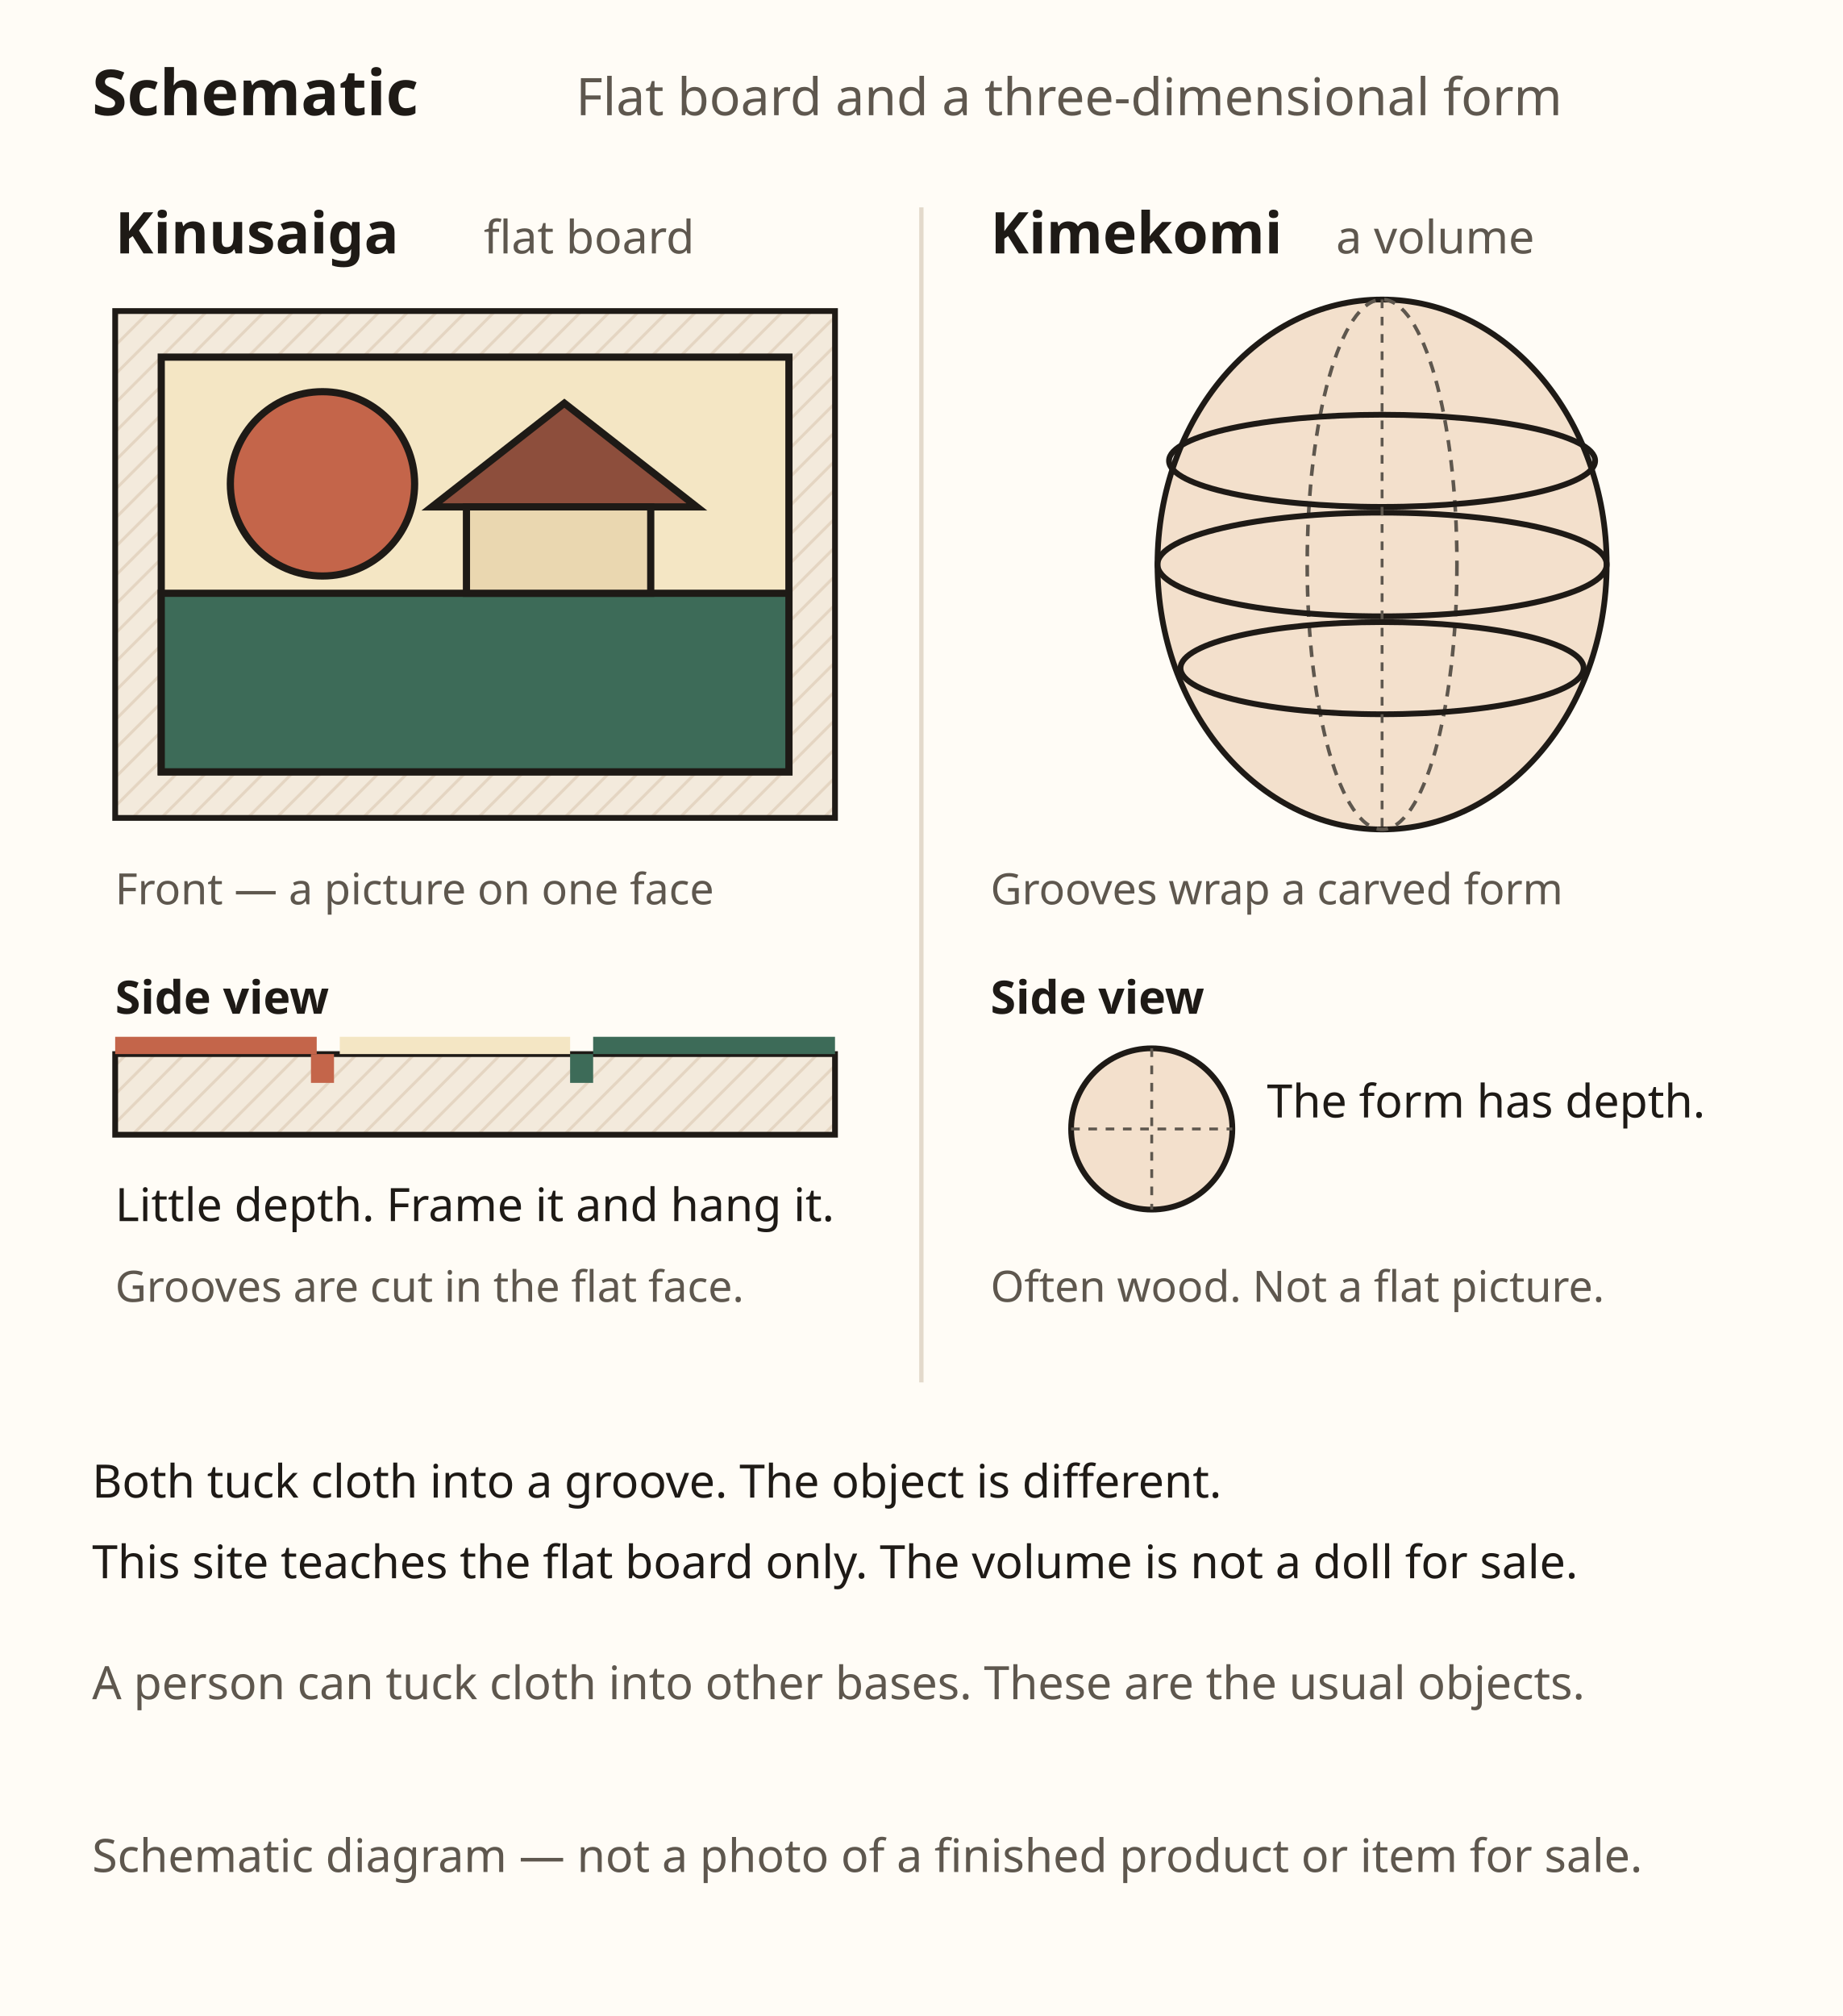
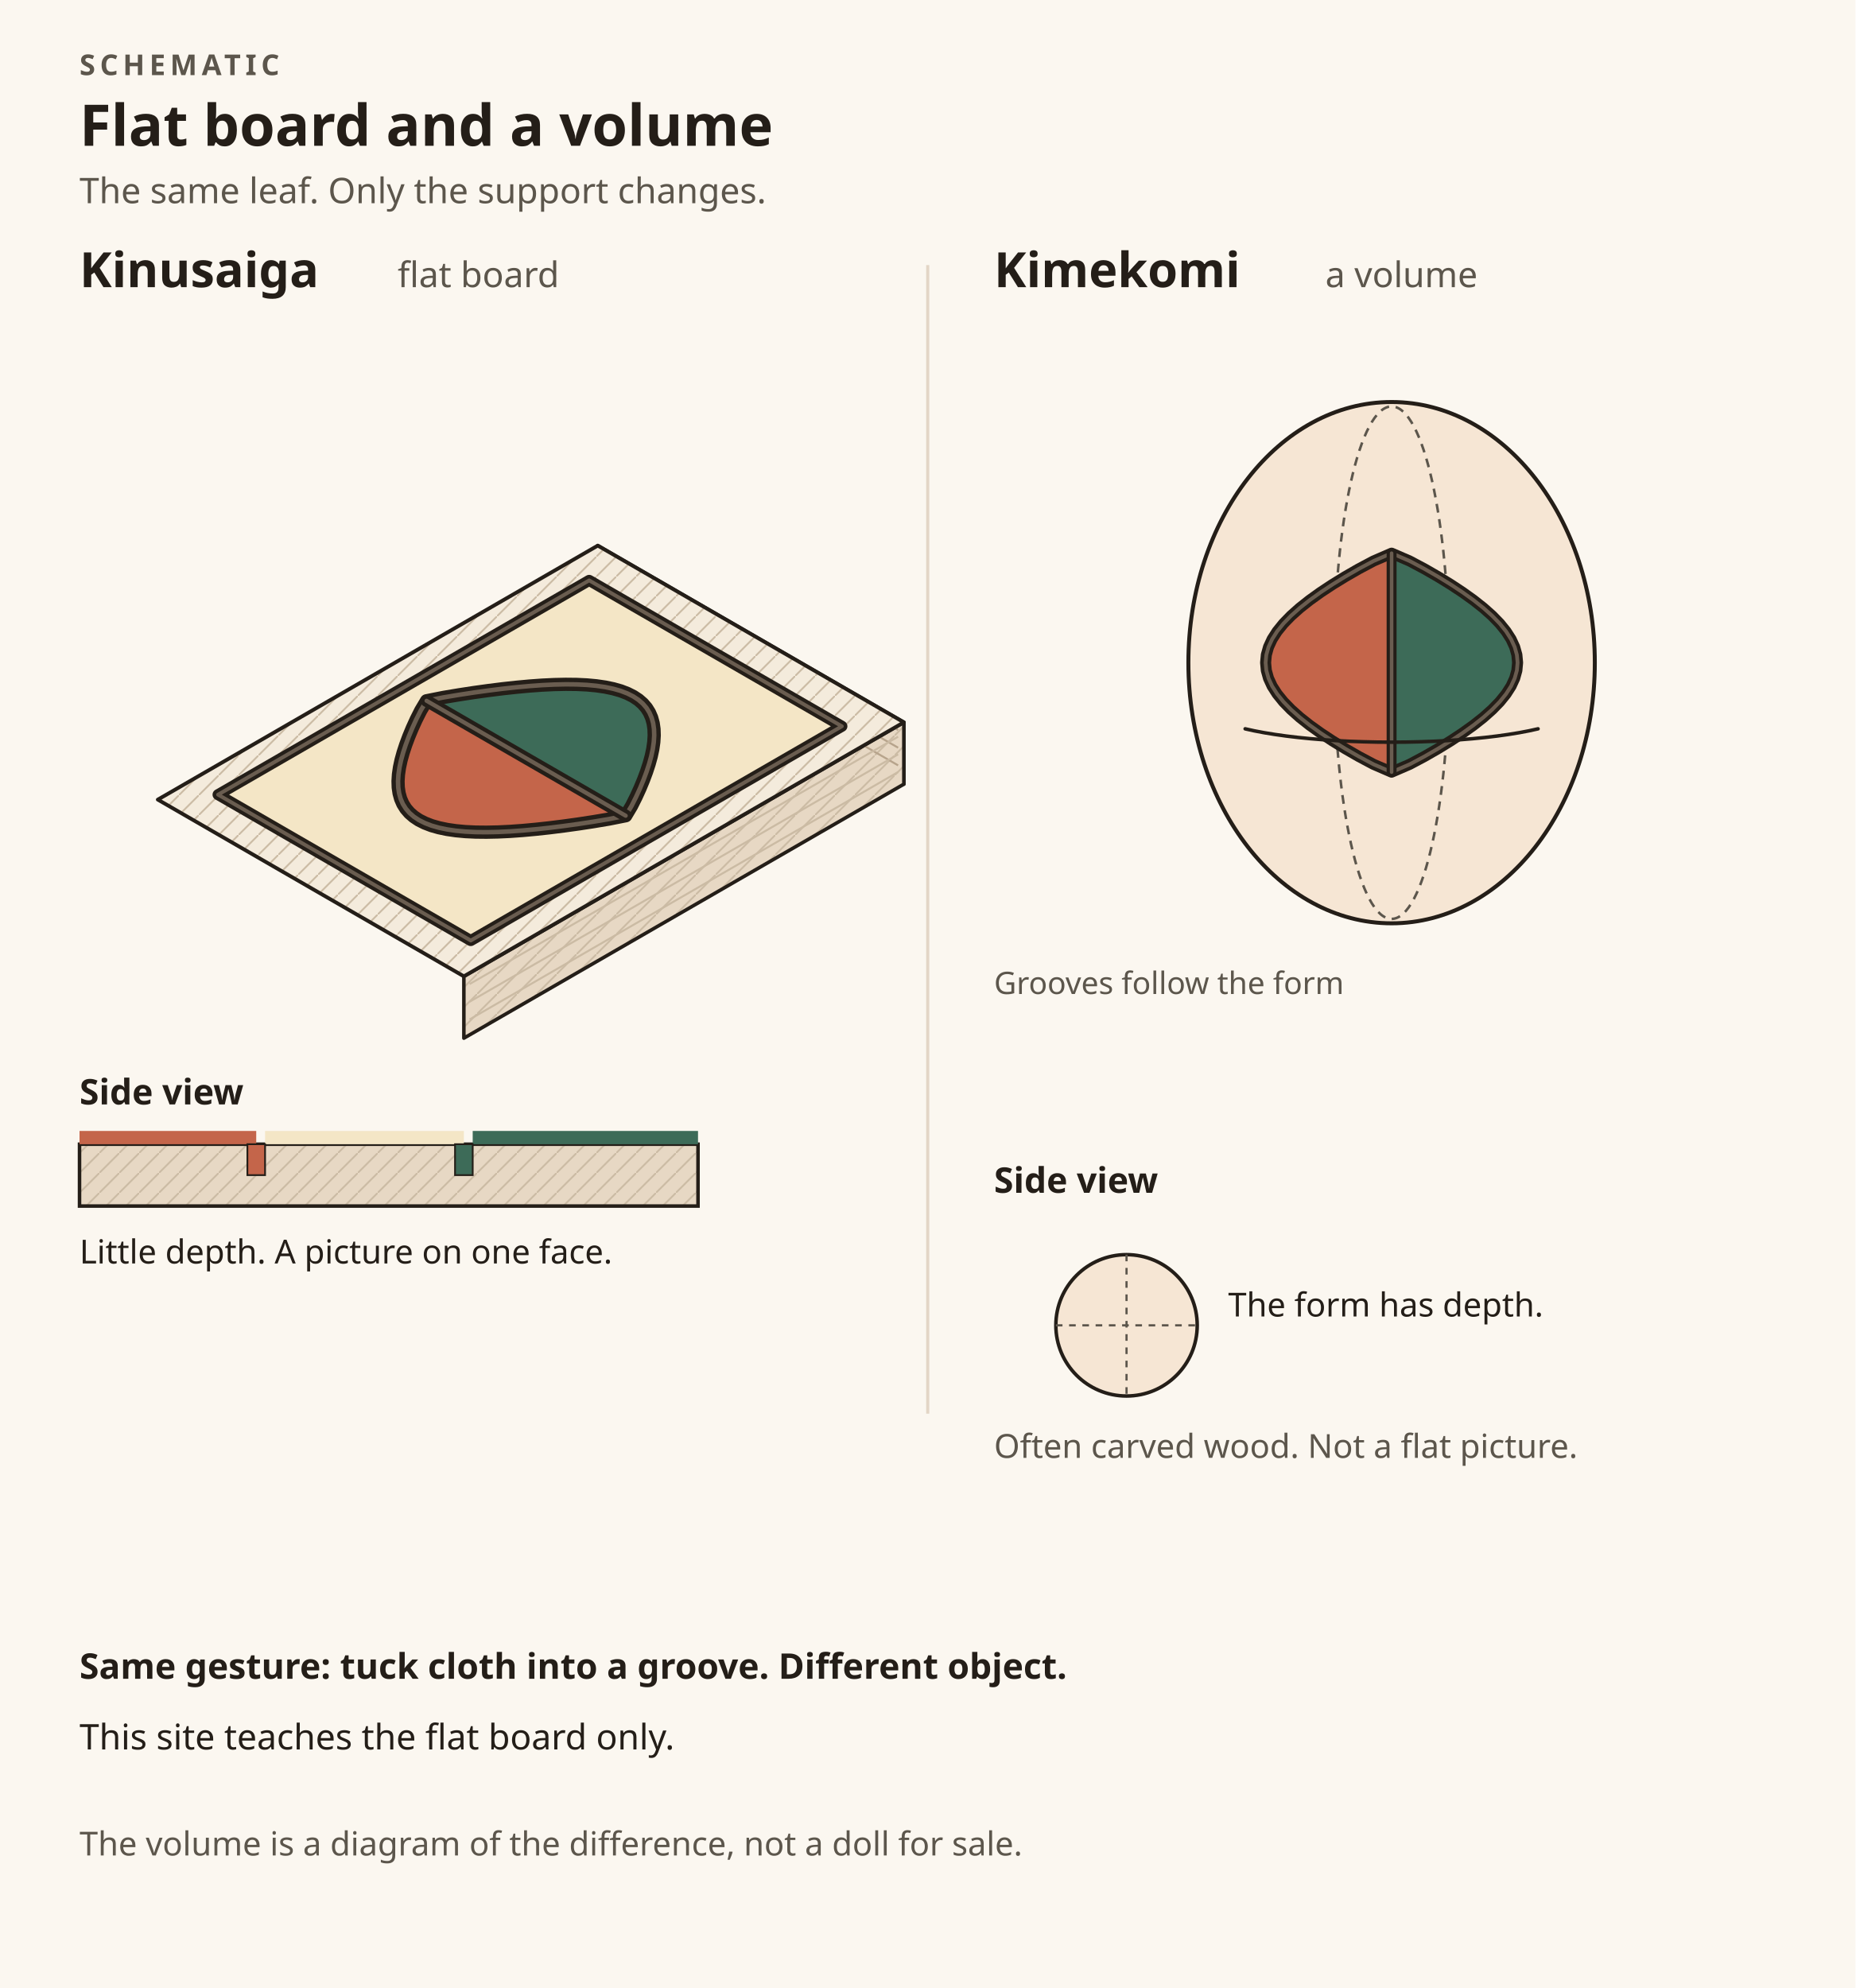
- <svg xmlns="http://www.w3.org/2000/svg" viewBox="0 0 640 700" width="640" height="700" font-family="Segoe UI, system-ui, sans-serif">
+ <svg xmlns="http://www.w3.org/2000/svg" viewBox="0 0 840 900" width="840" height="900" font-family="Segoe UI, system-ui, sans-serif">
  <defs>
-     <pattern id="foam" patternUnits="userSpaceOnUse" width="10" height="10">
-       <rect width="10" height="10" fill="#f3eadc" />
-       <path d="M-1 1 l2 -2 M0 10 L10 0 M9 11 l2 -2" stroke="#e4d5c2" stroke-width="1" />
+     <pattern id="foam" patternUnits="userSpaceOnUse" width="9" height="9">
+       <rect width="9" height="9" fill="#f4ebdc" />
+       <path d="M0 9 L9 0" stroke="#cbbba4" stroke-width="0.8" />
    </pattern>
+     <pattern id="foamSide" patternUnits="userSpaceOnUse" width="9" height="9">
+       <rect width="9" height="9" fill="#e7d8c4" />
+       <path d="M0 9 L9 0" stroke="#cbbba4" stroke-width="0.8" />
+     </pattern>
+     <pattern id="foamDark" patternUnits="userSpaceOnUse" width="9" height="9">
+       <rect width="9" height="9" fill="#d9c7b0" />
+       <path d="M0 9 L9 0" stroke="#b7a48c" stroke-width="0.8" />
+     </pattern>
+     <marker id="arr" viewBox="0 0 10 10" refX="8.2" refY="5" markerWidth="8" markerHeight="8" orient="auto">
+       <path d="M0 1.1 L9.2 5 L0 8.9 Z" fill="#241e18" />
+     </marker>
+     <marker id="arrW" viewBox="0 0 10 10" refX="8.2" refY="5" markerWidth="8" markerHeight="8" orient="auto">
+       <path d="M0 1.1 L9.2 5 L0 8.9 Z" fill="#8f3d32" />
+     </marker>
+     <marker id="arrR" viewBox="0 0 10 10" refX="8.2" refY="5" markerWidth="8" markerHeight="8" orient="auto">
+       <path d="M0 1.1 L9.2 5 L0 8.9 Z" fill="#1a4f3c" />
+     </marker>
  </defs>
-   <rect width="640" height="700" fill="#fffcf6" />
-   <text x="32" y="40" fill="#1e1a16" font-size="22" font-weight="700">Schematic</text>
-   <text x="200" y="40" fill="#5e574e" font-size="18">Flat board and a three-dimensional form</text>
-   <text x="40" y="88" fill="#1e1a16" font-size="20" font-weight="700">Kinusaiga</text>
-   <text x="168" y="88" fill="#5e574e" font-size="16">flat board</text>
-   <rect x="40" y="108" width="250" height="176" fill="url(#foam)" stroke="#1e1a16" stroke-width="2" />
-   <rect x="56" y="124" width="218" height="144" fill="#f4e6c4" stroke="#1e1a16" stroke-width="2.5" />
-   <rect x="56" y="206" width="218" height="62" fill="#3d6b58" stroke="#1e1a16" stroke-width="2.5" />
-   <circle cx="112" cy="168" r="32" fill="#c4654a" stroke="#1e1a16" stroke-width="2.5" />
-   <polygon points="150,176 196,140 242,176" fill="#8d4e3c" stroke="#1e1a16" stroke-width="2.5" />
-   <rect x="162" y="176" width="64" height="30" fill="#ead7b0" stroke="#1e1a16" stroke-width="2.5" />
-   <text x="40" y="314" fill="#5e574e" font-size="15">Front — a picture on one face</text>
-   <text x="40" y="352" fill="#1e1a16" font-size="16" font-weight="700">Side view</text>
-   <rect x="40" y="366" width="250" height="28" fill="url(#foam)" stroke="#1e1a16" stroke-width="2" />
-   <rect x="40" y="360" width="70" height="6" fill="#c4654a" />
-   <rect x="118" y="360" width="80" height="6" fill="#f4e6c4" />
-   <rect x="206" y="360" width="84" height="6" fill="#3d6b58" />
-   <rect x="108" y="366" width="8" height="10" fill="#c4654a" />
-   <rect x="198" y="366" width="8" height="10" fill="#3d6b58" />
-   <text x="40" y="424" fill="#1e1a16" font-size="16">Little depth. Frame it and hang it.</text>
-   <text x="40" y="452" fill="#5e574e" font-size="15">Grooves are cut in the flat face.</text>
-   <line x1="320" y1="72" x2="320" y2="480" stroke="#e3d9cb" stroke-width="1.5" />
-   <text x="344" y="88" fill="#1e1a16" font-size="20" font-weight="700">Kimekomi</text>
-   <text x="464" y="88" fill="#5e574e" font-size="16">a volume</text>
-   <ellipse cx="480" cy="196" rx="78" ry="92" fill="#f3e0cc" stroke="#1e1a16" stroke-width="2" />
-   <ellipse cx="480" cy="196" rx="26" ry="92" fill="none" stroke="#5e574e" stroke-width="1.25" stroke-dasharray="4 3" />
-   <ellipse cx="480" cy="160" rx="74" ry="16" fill="none" stroke="#1e1a16" stroke-width="2" />
-   <ellipse cx="480" cy="196" rx="78" ry="18" fill="none" stroke="#1e1a16" stroke-width="2" />
-   <ellipse cx="480" cy="232" rx="70" ry="16" fill="none" stroke="#1e1a16" stroke-width="2" />
-   <line x1="480" y1="104" x2="480" y2="288" stroke="#5e574e" stroke-width="1" stroke-dasharray="3 3" />
-   <text x="344" y="314" fill="#5e574e" font-size="15">Grooves wrap a carved form</text>
-   <text x="344" y="352" fill="#1e1a16" font-size="16" font-weight="700">Side view</text>
-   <circle cx="400" cy="392" r="28" fill="#f3e0cc" stroke="#1e1a16" stroke-width="2" />
-   <line x1="372" y1="392" x2="428" y2="392" stroke="#5e574e" stroke-width="1" stroke-dasharray="3 3" />
-   <line x1="400" y1="364" x2="400" y2="420" stroke="#5e574e" stroke-width="1" stroke-dasharray="3 3" />
-   <text x="440" y="388" fill="#1e1a16" font-size="16">The form has depth.</text>
-   <text x="344" y="452" fill="#5e574e" font-size="15">Often wood. Not a flat picture.</text>
-   <text x="32" y="520" fill="#1e1a16" font-size="16">Both tuck cloth into a groove. The object is different.</text>
-   <text x="32" y="548" fill="#1e1a16" font-size="16">This site teaches the flat board only. The volume is not a doll for sale.</text>
-   <text x="32" y="590" fill="#5e574e" font-size="16">A person can tuck cloth into other bases. These are the usual objects.</text>
-   <text x="32" y="650" fill="#5e574e" font-size="16">Schematic diagram — not a photo of a finished product or item for sale.</text>
+   <rect width="840" height="900" fill="#fbf7f0" />
+   <text x="36" y="34" fill="#5c564c" font-size="13" font-weight="700" letter-spacing="0.16em">SCHEMATIC</text>
+   <text x="36" y="66" fill="#241e18" font-size="26" font-weight="700">Flat board and a volume</text>
+   <text x="36" y="92" fill="#5c564c" font-size="16">The same leaf. Only the support changes.</text>
+   <text x="36.0" y="130.0" fill="#241e18" font-size="22" font-weight="700" text-anchor="start">Kinusaiga</text>
+   <text x="180.0" y="130.0" fill="#5c564c" font-size="16" font-weight="500" text-anchor="start">flat board</text>
+   <text x="450.0" y="130.0" fill="#241e18" font-size="22" font-weight="700" text-anchor="start">Kimekomi</text>
+   <text x="600.0" y="130.0" fill="#5c564c" font-size="16" font-weight="500" text-anchor="start">a volume</text>
+   <line x1="420.00" y1="120.00" x2="420.00" y2="640.00" stroke="#e3d6c6" stroke-width="1.4" fill="none" />
+   <polygon points="409.19,355.00 270.62,275.00 270.62,247.00 409.19,327.00" fill="url(#foamDark)" stroke="#241e18" stroke-width="1.6" stroke-linejoin="round" />
+   <polygon points="210.00,470.00 409.19,355.00 409.19,327.00 210.00,442.00" fill="url(#foamSide)" stroke="#241e18" stroke-width="1.6" stroke-linejoin="round" />
+   <line x1="212.60" y1="461.50" x2="406.59" y2="349.50" stroke="#cbbba4" stroke-width="0.9" fill="none" />
+   <line x1="406.59" y1="346.50" x2="273.22" y2="269.50" stroke="#b7a48c" stroke-width="0.9" fill="none" />
+   <line x1="212.60" y1="453.50" x2="406.59" y2="341.50" stroke="#cbbba4" stroke-width="0.9" fill="none" />
+   <line x1="406.59" y1="338.50" x2="273.22" y2="261.50" stroke="#b7a48c" stroke-width="0.9" fill="none" />
+   <line x1="212.60" y1="445.50" x2="406.59" y2="333.50" stroke="#cbbba4" stroke-width="0.9" fill="none" />
+   <line x1="406.59" y1="330.50" x2="273.22" y2="253.50" stroke="#b7a48c" stroke-width="0.9" fill="none" />
+   <polygon points="210.00,442.00 409.19,327.00 270.62,247.00 71.44,362.00" fill="url(#foam)" stroke="#241e18" stroke-width="1.7" stroke-linejoin="round" />
+   <polygon points="213.12,425.80 381.13,328.80 266.72,262.75 98.72,359.75" fill="#f4e6c6" stroke="#241e18" stroke-width="1.2" stroke-linejoin="round" />
+   <polygon points="283.27,369.30 275.62,370.82 268.57,372.00 261.77,373.04 255.18,373.95 248.79,374.75 242.61,375.42 236.65,375.97 230.94,376.38 225.47,376.64 220.27,376.75 215.35,376.70 210.73,376.48 206.41,376.08 202.41,375.50 198.73,374.73 195.38,373.78 192.37,372.62 189.69,371.28 187.36,369.73 185.36,367.99 183.70,366.06 182.37,363.93 181.37,361.62 180.68,359.13 180.29,356.46 180.20,353.62 180.39,350.62 180.85,347.46 181.56,344.16 182.51,340.72 183.68,337.16 185.06,333.47 186.64,329.66 188.43,325.73 190.48,321.66 193.11,317.25 193.11,317.25 195.62,318.70 198.12,320.14 200.63,321.59 203.13,323.03 205.63,324.48 208.14,325.93 210.64,327.37 213.15,328.82 215.65,330.26 218.16,331.71 220.66,333.15 223.16,334.60 225.67,336.05 228.17,337.49 230.68,338.94 233.18,340.38 235.68,341.83 238.19,343.28 240.69,344.72 243.20,346.17 245.70,347.61 248.21,349.06 250.71,350.50 253.21,351.95 255.72,353.40 258.22,354.84 260.73,356.29 263.23,357.73 265.74,359.18 268.24,360.62 270.74,362.07 273.25,363.52 275.75,364.96 278.26,366.41 280.76,367.85 283.27,369.30" fill="#c4654a" stroke="#241e18" stroke-width="1.1" stroke-linejoin="round" />
+   <polygon points="283.27,369.30 285.90,364.89 287.94,360.82 289.74,356.89 291.32,353.08 292.70,349.39 293.87,345.83 294.82,342.39 295.53,339.09 295.98,335.93 296.17,332.93 296.08,330.09 295.70,327.42 295.01,324.93 294.01,322.62 292.68,320.49 291.02,318.56 289.02,316.82 286.69,315.28 284.01,313.93 281.00,312.77 277.65,311.82 273.97,311.05 269.97,310.47 265.65,310.07 261.03,309.85 256.11,309.80 250.91,309.91 245.44,310.17 239.72,310.58 233.77,311.13 227.59,311.80 221.20,312.60 214.61,313.51 207.81,314.55 200.75,315.73 193.11,317.25 193.11,317.25 195.62,318.70 198.12,320.14 200.63,321.59 203.13,323.03 205.63,324.48 208.14,325.93 210.64,327.37 213.15,328.82 215.65,330.26 218.16,331.71 220.66,333.15 223.16,334.60 225.67,336.05 228.17,337.49 230.68,338.94 233.18,340.38 235.68,341.83 238.19,343.28 240.69,344.72 243.20,346.17 245.70,347.61 248.21,349.06 250.71,350.50 253.21,351.95 255.72,353.40 258.22,354.84 260.73,356.29 263.23,357.73 265.74,359.18 268.24,360.62 270.74,362.07 273.25,363.52 275.75,364.96 278.26,366.41 280.76,367.85 283.27,369.30" fill="#3d6b58" stroke="#241e18" stroke-width="1.1" stroke-linejoin="round" />
+   <path d="M 283.27 369.30 L 275.62 370.82 L 268.57 372.00 L 261.77 373.04 L 255.18 373.95 L 248.79 374.75 L 242.61 375.42 L 236.65 375.97 L 230.94 376.38 L 225.47 376.64 L 220.27 376.75 L 215.35 376.70 L 210.73 376.48 L 206.41 376.08 L 202.41 375.50 L 198.73 374.73 L 195.38 373.78 L 192.37 372.62 L 189.69 371.28 L 187.36 369.73 L 185.36 367.99 L 183.70 366.06 L 182.37 363.93 L 181.37 361.62 L 180.68 359.13 L 180.29 356.46 L 180.20 353.62 L 180.39 350.62 L 180.85 347.46 L 181.56 344.16 L 182.51 340.72 L 183.68 337.16 L 185.06 333.47 L 186.64 329.66 L 188.43 325.73 L 190.48 321.66 L 193.11 317.25 L 193.11 317.25 L 200.75 315.73 L 207.81 314.55 L 214.61 313.51 L 221.20 312.60 L 227.59 311.80 L 233.77 311.13 L 239.72 310.58 L 245.44 310.17 L 250.91 309.91 L 256.11 309.80 L 261.03 309.85 L 265.65 310.07 L 269.97 310.47 L 273.97 311.05 L 277.65 311.82 L 281.00 312.77 L 284.01 313.93 L 286.69 315.28 L 289.02 316.82 L 291.02 318.56 L 292.68 320.49 L 294.01 322.62 L 295.01 324.93 L 295.70 327.42 L 296.08 330.09 L 296.17 332.93 L 295.98 335.93 L 295.53 339.09 L 294.82 342.39 L 293.87 345.83 L 292.70 349.39 L 291.32 353.08 L 289.74 356.89 L 287.94 360.82 L 285.90 364.89 L 283.27 369.30" fill="none" stroke="#241e18" stroke-width="6" stroke-linecap="round" stroke-linejoin="round" />
+   <path d="M 283.27 369.30 L 275.62 370.82 L 268.57 372.00 L 261.77 373.04 L 255.18 373.95 L 248.79 374.75 L 242.61 375.42 L 236.65 375.97 L 230.94 376.38 L 225.47 376.64 L 220.27 376.75 L 215.35 376.70 L 210.73 376.48 L 206.41 376.08 L 202.41 375.50 L 198.73 374.73 L 195.38 373.78 L 192.37 372.62 L 189.69 371.28 L 187.36 369.73 L 185.36 367.99 L 183.70 366.06 L 182.37 363.93 L 181.37 361.62 L 180.68 359.13 L 180.29 356.46 L 180.20 353.62 L 180.39 350.62 L 180.85 347.46 L 181.56 344.16 L 182.51 340.72 L 183.68 337.16 L 185.06 333.47 L 186.64 329.66 L 188.43 325.73 L 190.48 321.66 L 193.11 317.25 L 193.11 317.25 L 200.75 315.73 L 207.81 314.55 L 214.61 313.51 L 221.20 312.60 L 227.59 311.80 L 233.77 311.13 L 239.72 310.58 L 245.44 310.17 L 250.91 309.91 L 256.11 309.80 L 261.03 309.85 L 265.65 310.07 L 269.97 310.47 L 273.97 311.05 L 277.65 311.82 L 281.00 312.77 L 284.01 313.93 L 286.69 315.28 L 289.02 316.82 L 291.02 318.56 L 292.68 320.49 L 294.01 322.62 L 295.01 324.93 L 295.70 327.42 L 296.08 330.09 L 296.17 332.93 L 295.98 335.93 L 295.53 339.09 L 294.82 342.39 L 293.87 345.83 L 292.70 349.39 L 291.32 353.08 L 289.74 356.89 L 287.94 360.82 L 285.90 364.89 L 283.27 369.30" fill="none" stroke="#6a5d50" stroke-width="2.04" stroke-linecap="round" stroke-linejoin="round" />
+   <path d="M 283.27 369.30 L 280.76 367.85 L 278.26 366.41 L 275.75 364.96 L 273.25 363.52 L 270.74 362.07 L 268.24 360.62 L 265.74 359.18 L 263.23 357.73 L 260.73 356.29 L 258.22 354.84 L 255.72 353.40 L 253.21 351.95 L 250.71 350.50 L 248.21 349.06 L 245.70 347.61 L 243.20 346.17 L 240.69 344.72 L 238.19 343.28 L 235.68 341.83 L 233.18 340.38 L 230.68 338.94 L 228.17 337.49 L 225.67 336.05 L 223.16 334.60 L 220.66 333.15 L 218.16 331.71 L 215.65 330.26 L 213.15 328.82 L 210.64 327.37 L 208.14 325.93 L 205.63 324.48 L 203.13 323.03 L 200.63 321.59 L 198.12 320.14 L 195.62 318.70 L 193.11 317.25" fill="none" stroke="#241e18" stroke-width="5.5" stroke-linecap="round" stroke-linejoin="round" />
+   <path d="M 283.27 369.30 L 280.76 367.85 L 278.26 366.41 L 275.75 364.96 L 273.25 363.52 L 270.74 362.07 L 268.24 360.62 L 265.74 359.18 L 263.23 357.73 L 260.73 356.29 L 258.22 354.84 L 255.72 353.40 L 253.21 351.95 L 250.71 350.50 L 248.21 349.06 L 245.70 347.61 L 243.20 346.17 L 240.69 344.72 L 238.19 343.28 L 235.68 341.83 L 233.18 340.38 L 230.68 338.94 L 228.17 337.49 L 225.67 336.05 L 223.16 334.60 L 220.66 333.15 L 218.16 331.71 L 215.65 330.26 L 213.15 328.82 L 210.64 327.37 L 208.14 325.93 L 205.63 324.48 L 203.13 323.03 L 200.63 321.59 L 198.12 320.14 L 195.62 318.70 L 193.11 317.25" fill="none" stroke="#6a5d50" stroke-width="1.87" stroke-linecap="round" stroke-linejoin="round" />
+   <path d="M 213.12 425.80 L 381.13 328.80 L 266.72 262.75 L 98.72 359.75 L 213.12 425.80" fill="none" stroke="#241e18" stroke-width="5" stroke-linecap="round" stroke-linejoin="round" />
+   <path d="M 213.12 425.80 L 381.13 328.80 L 266.72 262.75 L 98.72 359.75 L 213.12 425.80" fill="none" stroke="#6a5d50" stroke-width="1.7" stroke-linecap="round" stroke-linejoin="round" />
+   <text x="36.0" y="500.0" fill="#241e18" font-size="16" font-weight="700" text-anchor="start">Side view</text>
+   <rect x="36.00" y="518.00" width="280.00" height="28.00" rx="0" fill="url(#foamSide)" stroke="#241e18" stroke-width="1.6" />
+   <rect x="36.00" y="512.00" width="80.00" height="6.00" rx="0" fill="#c4654a" stroke="none" stroke-width="0" />
+   <rect x="120.00" y="512.00" width="90.00" height="6.00" rx="0" fill="#f4e6c6" stroke="none" stroke-width="0" />
+   <rect x="214.00" y="512.00" width="102.00" height="6.00" rx="0" fill="#3d6b58" stroke="none" stroke-width="0" />
+   <rect x="112.00" y="518.00" width="8.00" height="14.00" rx="0" fill="#c4654a" stroke="#241e18" stroke-width="0.8" />
+   <rect x="206.00" y="518.00" width="8.00" height="14.00" rx="0" fill="#3d6b58" stroke="#241e18" stroke-width="0.8" />
+   <text x="36.0" y="572.0" fill="#241e18" font-size="15" font-weight="500" text-anchor="start">Little depth. A picture on one face.</text>
+   <ellipse cx="630" cy="300" rx="92" ry="118" fill="#f6e6d4" stroke="#241e18" stroke-width="1.8" />
+   <ellipse cx="630" cy="300" rx="26" ry="116" fill="none" stroke="#5c564c" stroke-width="1.15" stroke-dasharray="4 3" />
+   <polygon points="630.00,349.56 621.83,346.02 615.16,342.48 609.00,338.94 603.24,335.40 597.88,331.86 592.94,328.32 588.46,324.78 584.48,321.24 581.04,317.70 578.18,314.16 575.91,310.62 574.28,307.08 573.29,303.54 572.96,300.00 573.29,296.46 574.28,292.92 575.91,289.38 578.18,285.84 581.04,282.30 584.48,278.76 588.46,275.22 592.94,271.68 597.88,268.14 603.24,264.60 609.00,261.06 615.16,257.52 621.83,253.98 630.00,250.44 630.00,250.44 630.00,253.98 630.00,257.52 630.00,261.06 630.00,264.60 630.00,268.14 630.00,271.68 630.00,275.22 630.00,278.76 630.00,282.30 630.00,285.84 630.00,289.38 630.00,292.92 630.00,296.46 630.00,300.00 630.00,303.54 630.00,307.08 630.00,310.62 630.00,314.16 630.00,317.70 630.00,321.24 630.00,324.78 630.00,328.32 630.00,331.86 630.00,335.40 630.00,338.94 630.00,342.48 630.00,346.02 630.00,349.56" fill="#c4654a" stroke="#241e18" stroke-width="1.1" stroke-linejoin="round" />
+   <polygon points="630.00,349.56 638.17,346.02 644.84,342.48 651.00,338.94 656.76,335.40 662.12,331.86 667.06,328.32 671.54,324.78 675.52,321.24 678.96,317.70 681.82,314.16 684.09,310.62 685.72,307.08 686.71,303.54 687.04,300.00 686.71,296.46 685.72,292.92 684.09,289.38 681.82,285.84 678.96,282.30 675.52,278.76 671.54,275.22 667.06,271.68 662.12,268.14 656.76,264.60 651.00,261.06 644.84,257.52 638.17,253.98 630.00,250.44 630.00,250.44 630.00,253.98 630.00,257.52 630.00,261.06 630.00,264.60 630.00,268.14 630.00,271.68 630.00,275.22 630.00,278.76 630.00,282.30 630.00,285.84 630.00,289.38 630.00,292.92 630.00,296.46 630.00,300.00 630.00,303.54 630.00,307.08 630.00,310.62 630.00,314.16 630.00,317.70 630.00,321.24 630.00,324.78 630.00,328.32 630.00,331.86 630.00,335.40 630.00,338.94 630.00,342.48 630.00,346.02 630.00,349.56" fill="#3d6b58" stroke="#241e18" stroke-width="1.1" stroke-linejoin="round" />
+   <path d="M 630.00 349.56 L 621.83 346.02 L 615.16 342.48 L 609.00 338.94 L 603.24 335.40 L 597.88 331.86 L 592.94 328.32 L 588.46 324.78 L 584.48 321.24 L 581.04 317.70 L 578.18 314.16 L 575.91 310.62 L 574.28 307.08 L 573.29 303.54 L 572.96 300.00 L 573.29 296.46 L 574.28 292.92 L 575.91 289.38 L 578.18 285.84 L 581.04 282.30 L 584.48 278.76 L 588.46 275.22 L 592.94 271.68 L 597.88 268.14 L 603.24 264.60 L 609.00 261.06 L 615.16 257.52 L 621.83 253.98 L 630.00 250.44 L 630.00 250.44 L 638.17 253.98 L 644.84 257.52 L 651.00 261.06 L 656.76 264.60 L 662.12 268.14 L 667.06 271.68 L 671.54 275.22 L 675.52 278.76 L 678.96 282.30 L 681.82 285.84 L 684.09 289.38 L 685.72 292.92 L 686.71 296.46 L 687.04 300.00 L 686.71 303.54 L 685.72 307.08 L 684.09 310.62 L 681.82 314.16 L 678.96 317.70 L 675.52 321.24 L 671.54 324.78 L 667.06 328.32 L 662.12 331.86 L 656.76 335.40 L 651.00 338.94 L 644.84 342.48 L 638.17 346.02 L 630.00 349.56" fill="none" stroke="#241e18" stroke-width="5" stroke-linecap="round" stroke-linejoin="round" />
+   <path d="M 630.00 349.56 L 621.83 346.02 L 615.16 342.48 L 609.00 338.94 L 603.24 335.40 L 597.88 331.86 L 592.94 328.32 L 588.46 324.78 L 584.48 321.24 L 581.04 317.70 L 578.18 314.16 L 575.91 310.62 L 574.28 307.08 L 573.29 303.54 L 572.96 300.00 L 573.29 296.46 L 574.28 292.92 L 575.91 289.38 L 578.18 285.84 L 581.04 282.30 L 584.48 278.76 L 588.46 275.22 L 592.94 271.68 L 597.88 268.14 L 603.24 264.60 L 609.00 261.06 L 615.16 257.52 L 621.83 253.98 L 630.00 250.44 L 630.00 250.44 L 638.17 253.98 L 644.84 257.52 L 651.00 261.06 L 656.76 264.60 L 662.12 268.14 L 667.06 271.68 L 671.54 275.22 L 675.52 278.76 L 678.96 282.30 L 681.82 285.84 L 684.09 289.38 L 685.72 292.92 L 686.71 296.46 L 687.04 300.00 L 686.71 303.54 L 685.72 307.08 L 684.09 310.62 L 681.82 314.16 L 678.96 317.70 L 675.52 321.24 L 671.54 324.78 L 667.06 328.32 L 662.12 331.86 L 656.76 335.40 L 651.00 338.94 L 644.84 342.48 L 638.17 346.02 L 630.00 349.56" fill="none" stroke="#6a5d50" stroke-width="1.7" stroke-linecap="round" stroke-linejoin="round" />
+   <path d="M 630.00 349.56 L 630.00 346.02 L 630.00 342.48 L 630.00 338.94 L 630.00 335.40 L 630.00 331.86 L 630.00 328.32 L 630.00 324.78 L 630.00 321.24 L 630.00 317.70 L 630.00 314.16 L 630.00 310.62 L 630.00 307.08 L 630.00 303.54 L 630.00 300.00 L 630.00 296.46 L 630.00 292.92 L 630.00 289.38 L 630.00 285.84 L 630.00 282.30 L 630.00 278.76 L 630.00 275.22 L 630.00 271.68 L 630.00 268.14 L 630.00 264.60 L 630.00 261.06 L 630.00 257.52 L 630.00 253.98 L 630.00 250.44" fill="none" stroke="#241e18" stroke-width="4.5" stroke-linecap="round" stroke-linejoin="round" />
+   <path d="M 630.00 349.56 L 630.00 346.02 L 630.00 342.48 L 630.00 338.94 L 630.00 335.40 L 630.00 331.86 L 630.00 328.32 L 630.00 324.78 L 630.00 321.24 L 630.00 317.70 L 630.00 314.16 L 630.00 310.62 L 630.00 307.08 L 630.00 303.54 L 630.00 300.00 L 630.00 296.46 L 630.00 292.92 L 630.00 289.38 L 630.00 285.84 L 630.00 282.30 L 630.00 278.76 L 630.00 275.22 L 630.00 271.68 L 630.00 268.14 L 630.00 264.60 L 630.00 261.06 L 630.00 257.52 L 630.00 253.98 L 630.00 250.44" fill="none" stroke="#6a5d50" stroke-width="1.6" stroke-linecap="round" stroke-linejoin="round" />
+   <path d="M 563.70 329.95 L 567.83 330.86 L 572.31 331.71 L 577.11 332.49 L 582.21 333.21 L 587.58 333.85 L 593.18 334.41 L 599.00 334.89 L 604.99 335.29 L 611.12 335.60 L 617.35 335.82 L 623.66 335.96 L 630.00 336.00 L 636.34 335.96 L 642.65 335.82 L 648.88 335.60 L 655.01 335.29 L 661.00 334.89 L 666.82 334.41 L 672.42 333.85 L 677.79 333.21 L 682.89 332.49 L 687.69 331.71 L 692.17 330.86 L 696.30 329.95" fill="none" stroke="#241e18" stroke-width="1.6" stroke-linecap="round" stroke-linejoin="round" />
+   <text x="450.0" y="450.0" fill="#5c564c" font-size="14" font-weight="500" text-anchor="start">Grooves follow the form</text>
+   <text x="450.0" y="540.0" fill="#241e18" font-size="16" font-weight="700" text-anchor="start">Side view</text>
+   <circle cx="510.00" cy="600.00" r="32.00" fill="#f6e6d4" stroke="#241e18" stroke-width="1.6" />
+   <line x1="478.00" y1="600.00" x2="542.00" y2="600.00" stroke="#5c564c" stroke-width="1" fill="none" stroke-dasharray="3 3" />
+   <line x1="510.00" y1="568.00" x2="510.00" y2="632.00" stroke="#5c564c" stroke-width="1" fill="none" stroke-dasharray="3 3" />
+   <text x="556.0" y="596.0" fill="#241e18" font-size="15" font-weight="500" text-anchor="start">The form has depth.</text>
+   <text x="450.0" y="660.0" fill="#5c564c" font-size="15" font-weight="500" text-anchor="start">Often carved wood. Not a flat picture.</text>
+   <text x="36.0" y="760.0" fill="#241e18" font-size="16" font-weight="700" text-anchor="start">Same gesture: tuck cloth into a groove. Different object.</text>
+   <text x="36.0" y="792.0" fill="#241e18" font-size="16" font-weight="500" text-anchor="start">This site teaches the flat board only.</text>
+   <text x="36.0" y="840.0" fill="#5c564c" font-size="15" font-weight="500" text-anchor="start">The volume is a diagram of the difference, not a doll for sale.</text>
</svg>
